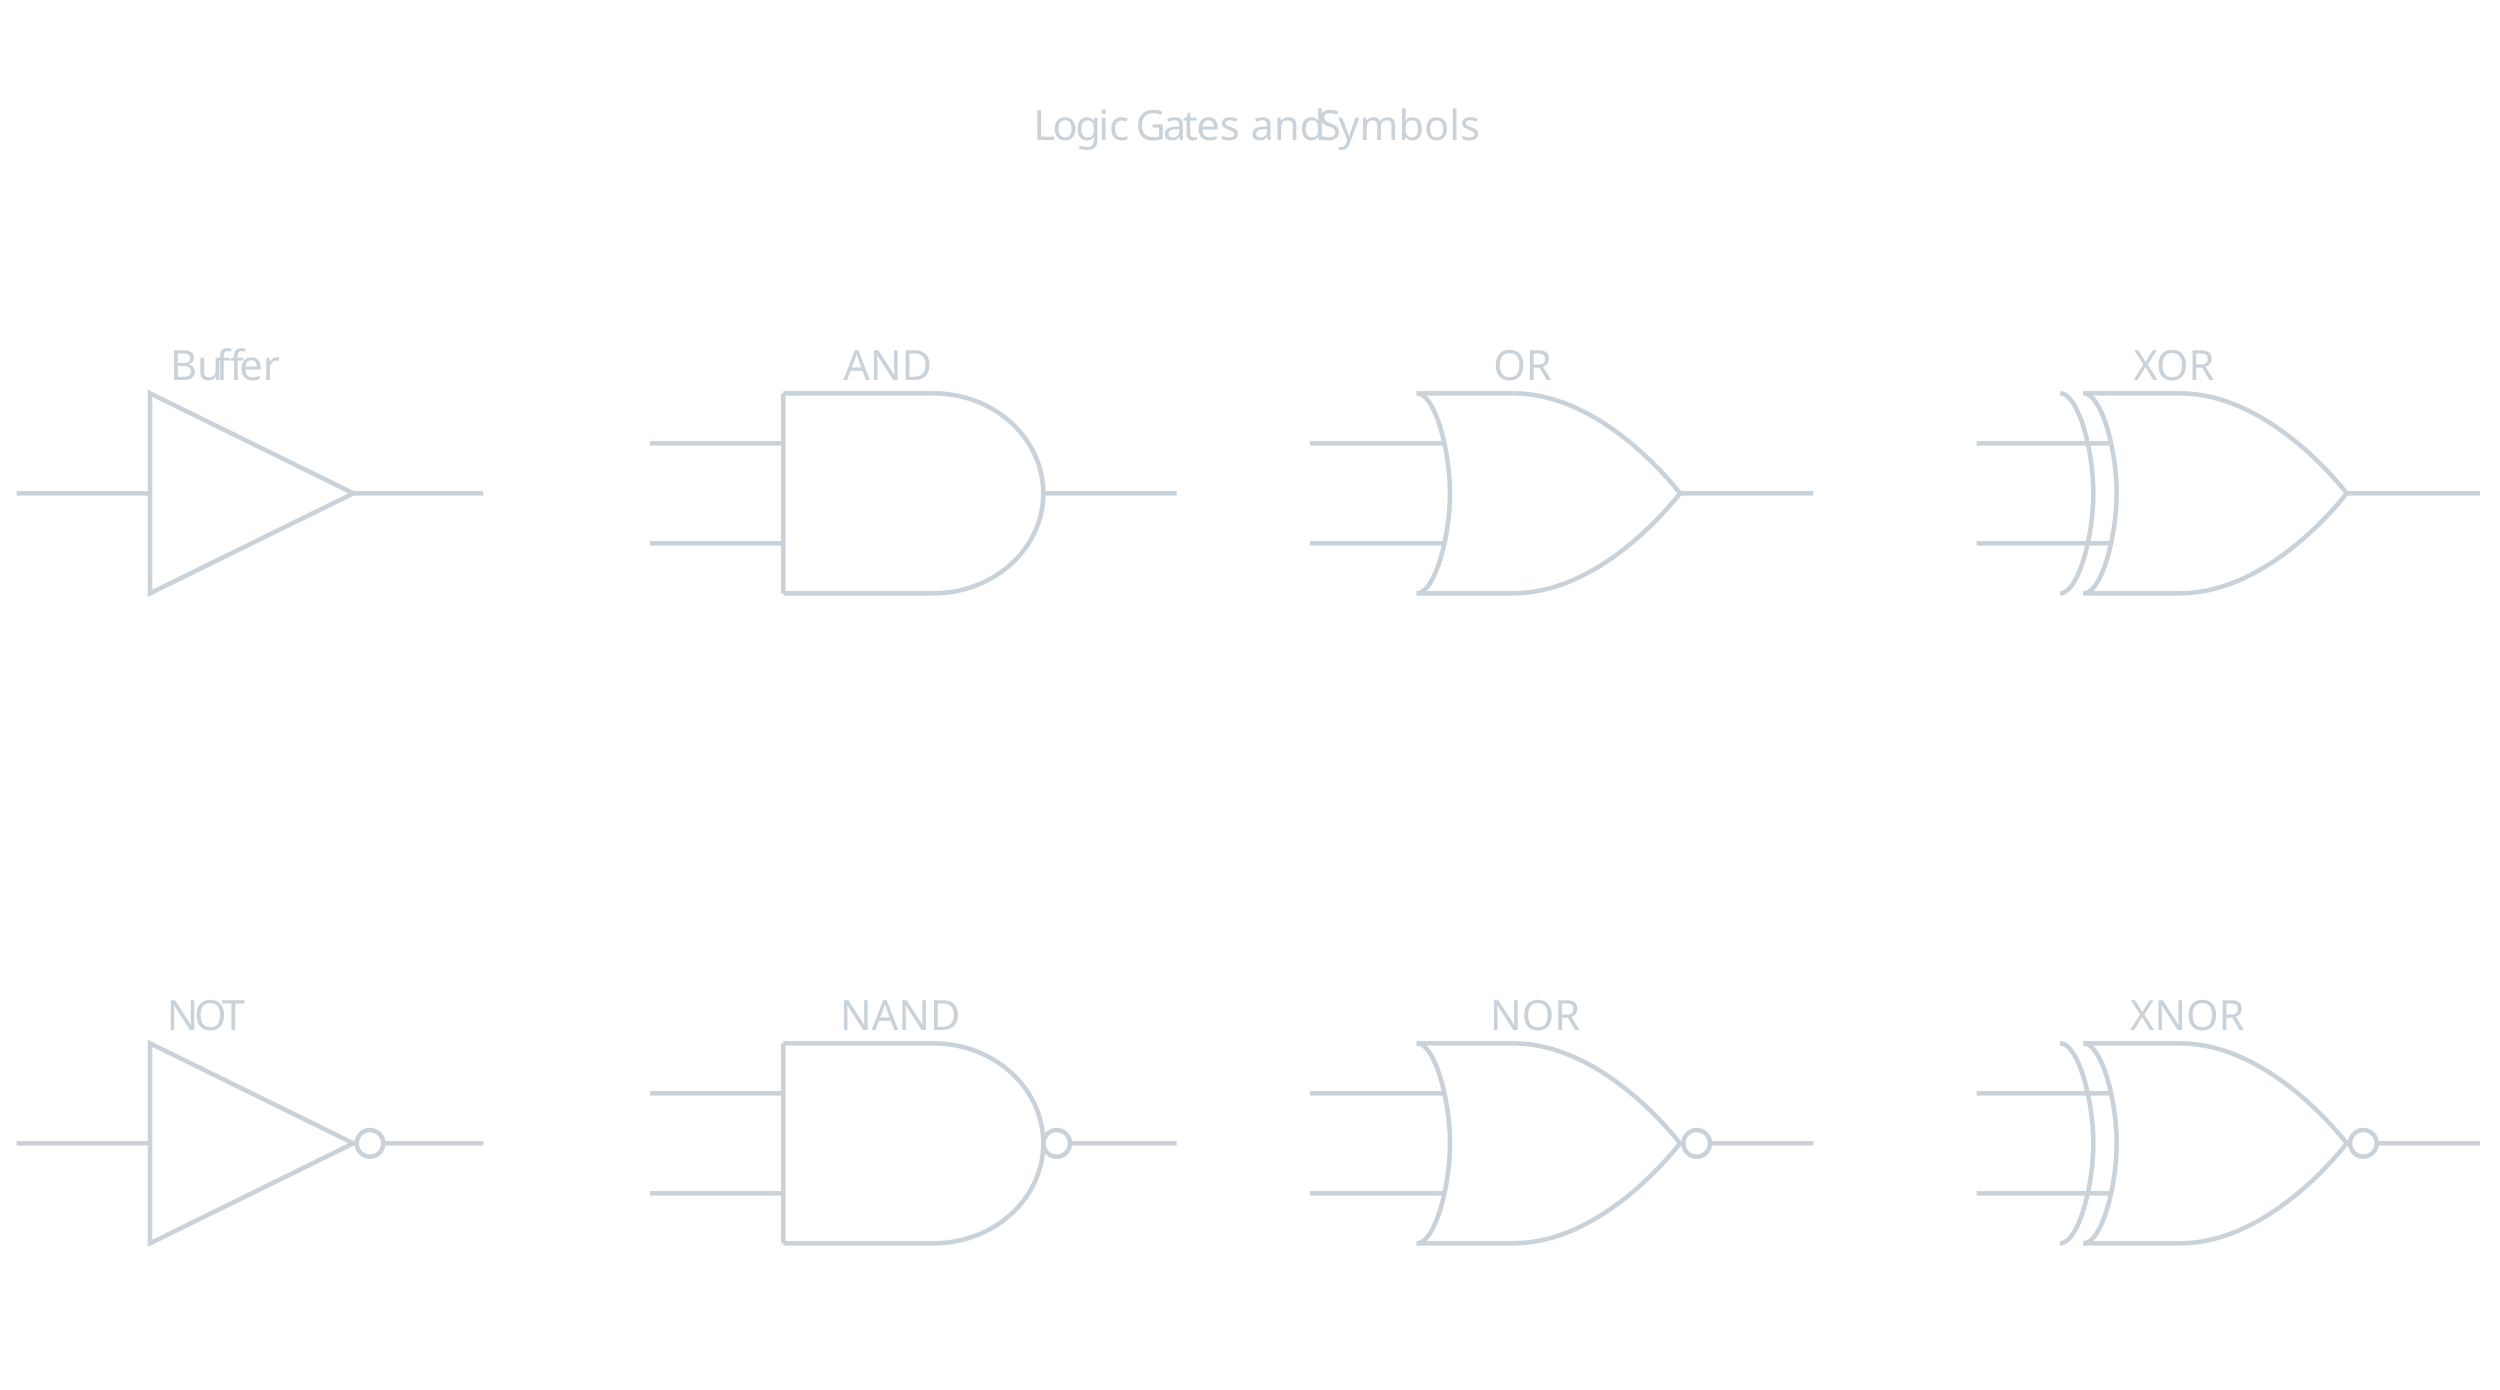
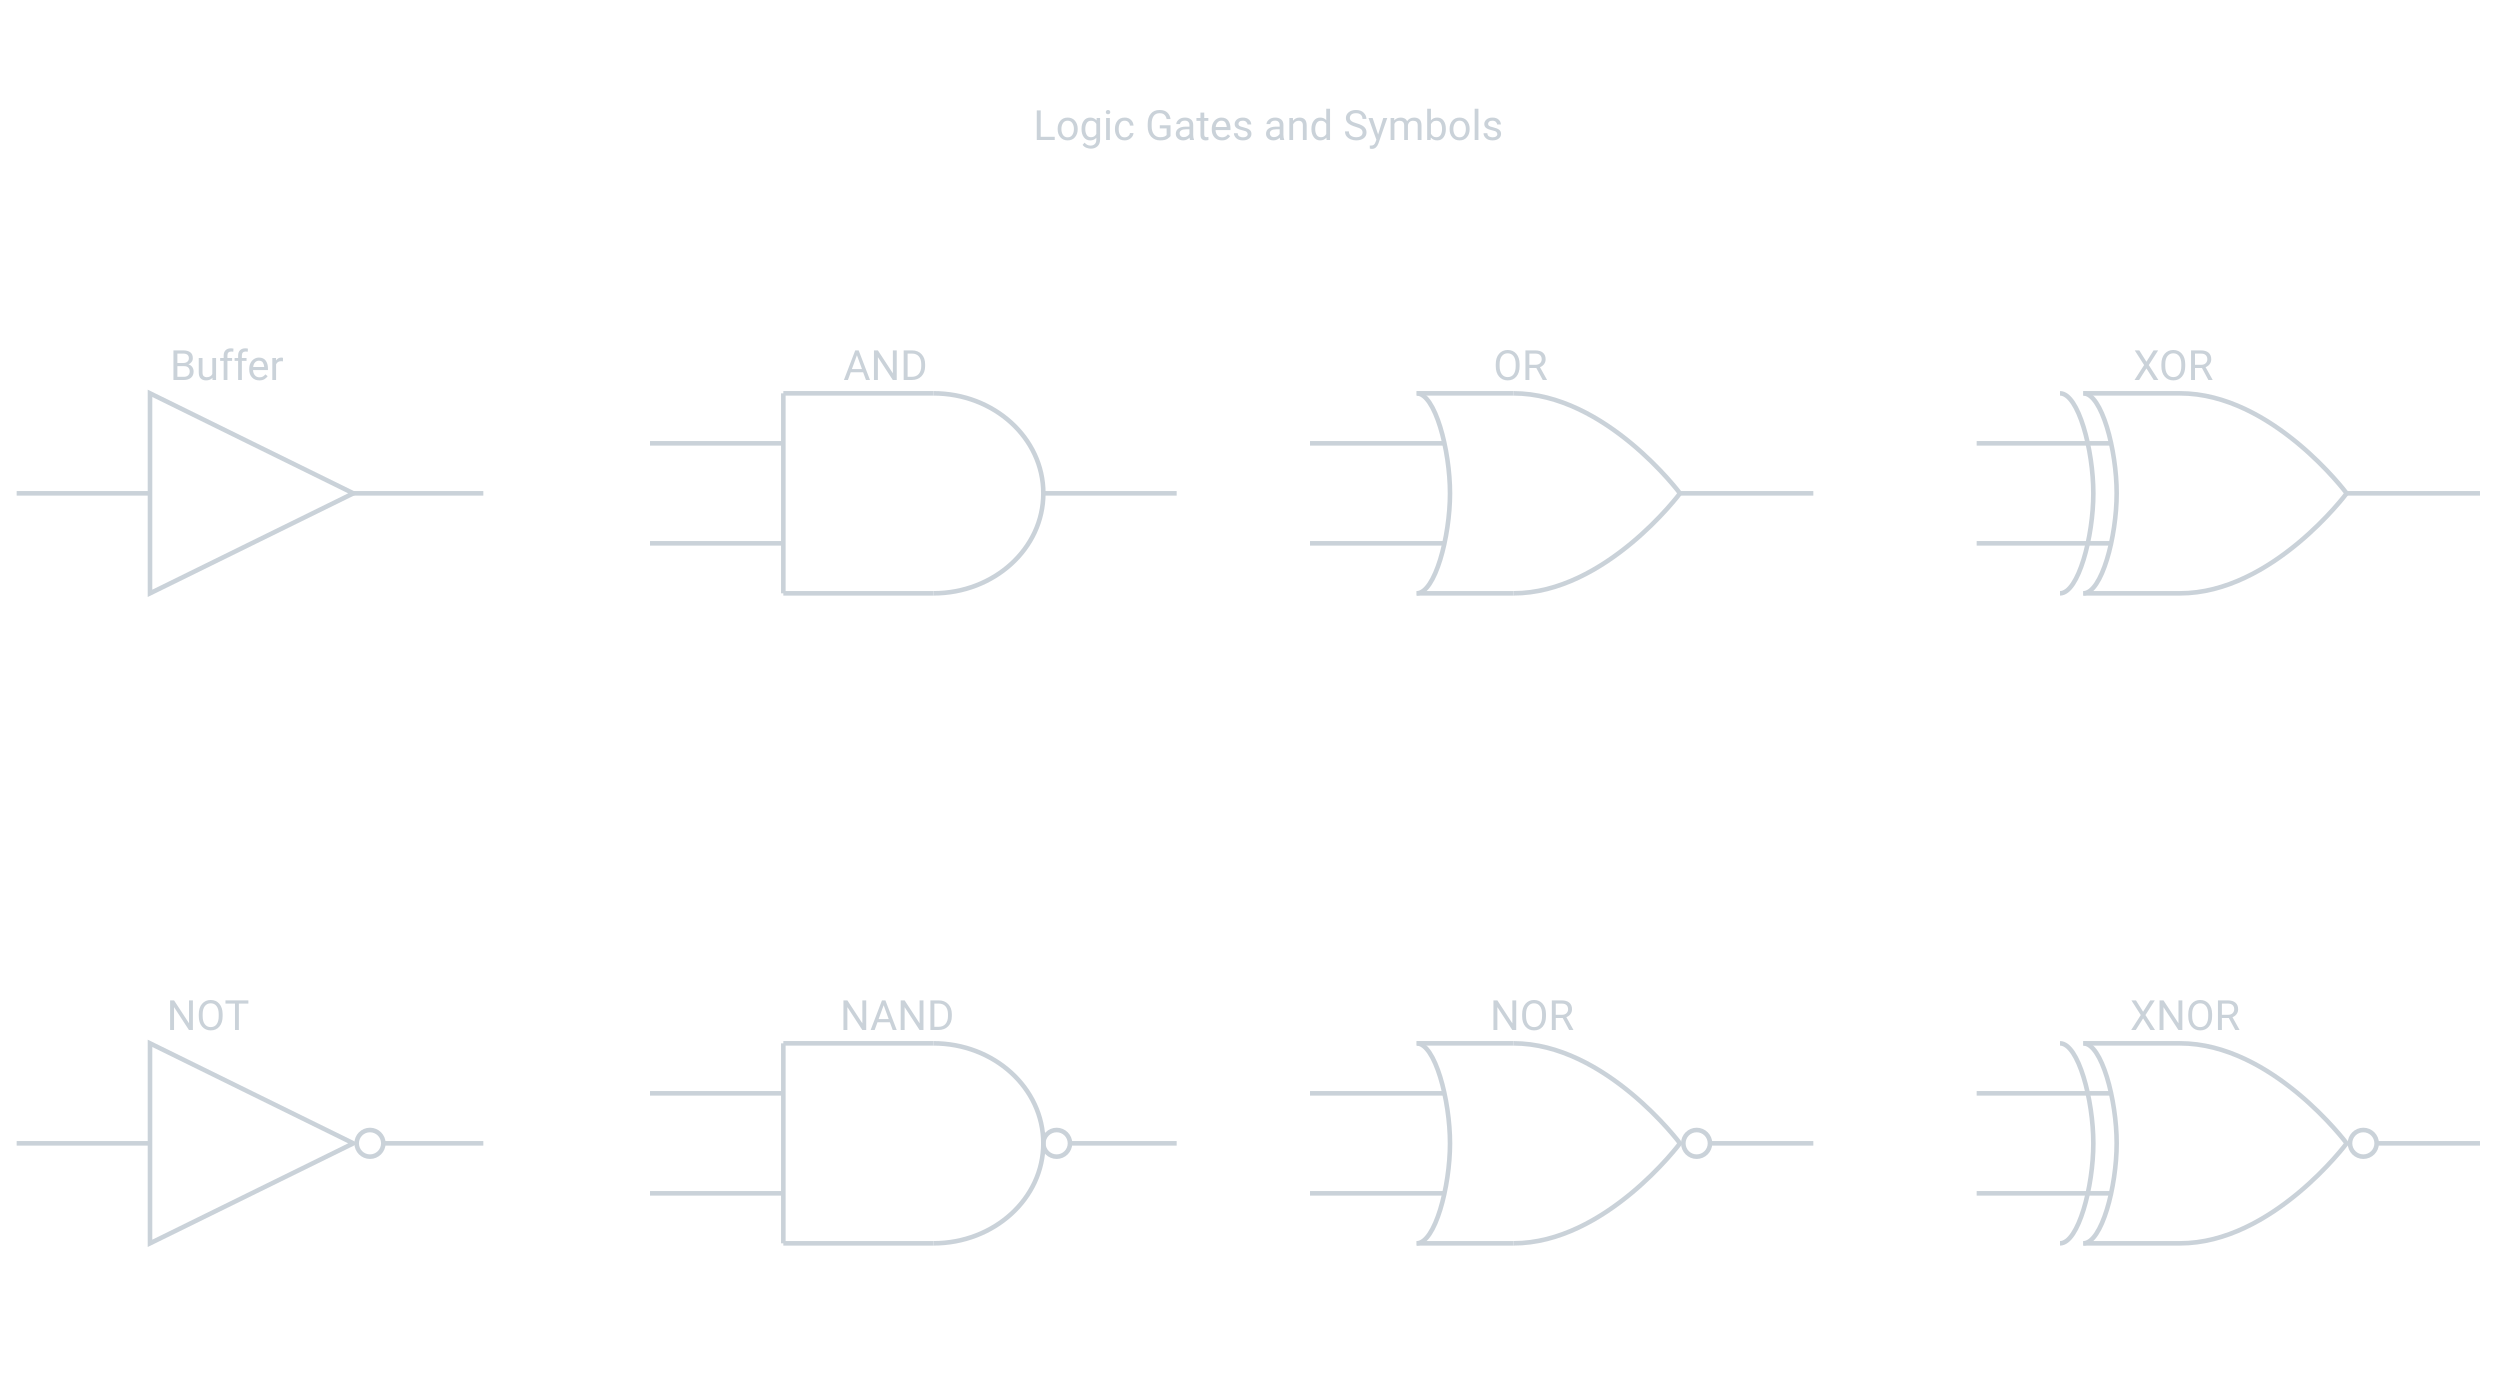
<svg xmlns="http://www.w3.org/2000/svg" viewBox="0 0 1080 600.48">
  <defs>
-     <style>.cls-1{letter-spacing:0em;}.cls-2{letter-spacing:-.02em;}.cls-3{letter-spacing:0em;}.cls-4{letter-spacing:0em;}.cls-5{letter-spacing:-.01em;}.cls-6{letter-spacing:0em;}.cls-7{letter-spacing:-.03em;}.cls-8{letter-spacing:0em;}.cls-9{letter-spacing:0em;}.cls-10{stroke-width:1.98px;}.cls-10,.cls-11{fill:none;stroke:#cad2d9;stroke-miterlimit:10;}.cls-11{stroke-width:1.98px;}.cls-12{letter-spacing:-.01em;}.cls-13{fill:#cad2d9;font-family:MyriadPro-Regular, 'Myriad Pro';font-size:18px;}</style>
+     <style>.cls-1{letter-spacing:-.01em;}.cls-2{letter-spacing:-.01em;}.cls-3{letter-spacing:-.01em;}.cls-4{letter-spacing:0em;}.cls-5{letter-spacing:-.02em;}.cls-6{fill:#cad2d9;font-family:Roboto-Regular, Roboto;font-size:18px;}.cls-7{stroke-width:1.98px;}.cls-7,.cls-8{fill:none;stroke:#cad2d9;stroke-miterlimit:10;}.cls-8{stroke-width:1.98px;}</style>
  </defs>
  <g id="Fields">
-     <circle class="cls-11" cx="159.84" cy="493.92" r="5.76" />
-     <circle class="cls-11" cx="456.48" cy="493.92" r="5.76" />
-     <circle class="cls-11" cx="732.96" cy="493.92" r="5.76" />
-     <circle class="cls-11" cx="1020.96" cy="493.92" r="5.76" />
+     <circle class="cls-8" cx="159.84" cy="493.92" r="5.76" />
+     <circle class="cls-8" cx="456.48" cy="493.92" r="5.76" />
+     <circle class="cls-8" cx="732.96" cy="493.92" r="5.76" />
+     <circle class="cls-8" cx="1020.96" cy="493.92" r="5.76" />
  </g>
  <g id="Lines">
-     <line class="cls-10" x1="1071.36" y1="493.92" x2="1026.72" y2="493.92" />
-     <line class="cls-10" x1="783.36" y1="493.92" x2="738.72" y2="493.92" />
-     <line class="cls-10" x1="508.32" y1="493.92" x2="462.24" y2="493.92" />
-     <line class="cls-10" x1="208.8" y1="493.92" x2="165.6" y2="493.92" />
-     <line class="cls-10" x1="338.4" y1="450.72" x2="338.4" y2="537.12" />
-     <line class="cls-10" x1="403.2" y1="450.72" x2="338.4" y2="450.72" />
-     <line class="cls-10" x1="403.2" y1="537.12" x2="338.4" y2="537.12" />
-     <path class="cls-10" d="M403.2,537.12c26.24,0,47.52-19.34,47.52-43.2s-21.28-43.2-47.52-43.2" />
-     <line class="cls-10" x1="64.8" y1="493.92" x2="7.2" y2="493.92" />
-     <path class="cls-10" d="M612,450.72c7.95,0,14.4,24.48,14.4,43.2s-6.45,43.2-14.4,43.2" />
-     <polygon class="cls-10" points="64.8 493.92 64.8 450.72 108.72 472.32 152.64 493.92 108.72 515.52 64.8 537.12 64.8 493.92" />
-     <line class="cls-10" x1="338.4" y1="515.52" x2="280.8" y2="515.52" />
-     <line class="cls-10" x1="338.4" y1="472.32" x2="280.8" y2="472.32" />
-     <line class="cls-10" x1="653.76" y1="450.72" x2="612" y2="450.72" />
-     <line class="cls-10" x1="653.76" y1="537.12" x2="612" y2="537.12" />
-     <path class="cls-10" d="M653.76,450.72c39.76,0,72,43.2,72,43.2,0,0-32.24,43.2-72,43.2" />
-     <path class="cls-10" d="M900,450.72c7.95,0,14.4,24.48,14.4,43.2s-6.45,43.2-14.4,43.2" />
-     <line class="cls-10" x1="941.76" y1="450.72" x2="900" y2="450.72" />
-     <line class="cls-10" x1="941.76" y1="537.12" x2="900" y2="537.12" />
-     <path class="cls-10" d="M941.76,450.72c39.76,0,72,43.2,72,43.2,0,0-32.24,43.2-72,43.2" />
-     <path class="cls-10" d="M889.92,450.72c7.95,0,14.4,24.48,14.4,43.2s-6.45,43.2-14.4,43.2" />
-     <line class="cls-10" x1="623.52" y1="472.32" x2="565.92" y2="472.32" />
-     <line class="cls-10" x1="623.52" y1="515.52" x2="565.92" y2="515.52" />
-     <line class="cls-10" x1="911.52" y1="515.52" x2="853.92" y2="515.52" />
-     <line class="cls-10" x1="911.52" y1="472.32" x2="853.92" y2="472.32" />
-     <line class="cls-10" x1="1071.36" y1="213.12" x2="1013.76" y2="213.12" />
-     <line class="cls-10" x1="783.36" y1="213.12" x2="725.76" y2="213.12" />
-     <line class="cls-10" x1="508.32" y1="213.12" x2="450.72" y2="213.12" />
-     <line class="cls-10" x1="208.8" y1="213.12" x2="151.2" y2="213.12" />
-     <line class="cls-10" x1="338.4" y1="169.92" x2="338.4" y2="256.32" />
-     <line class="cls-10" x1="403.2" y1="169.92" x2="338.4" y2="169.92" />
-     <line class="cls-10" x1="403.2" y1="256.32" x2="338.4" y2="256.32" />
-     <path class="cls-10" d="M403.2,256.32c26.24,0,47.52-19.34,47.52-43.2s-21.28-43.2-47.52-43.2" />
-     <line class="cls-10" x1="64.8" y1="213.12" x2="7.2" y2="213.12" />
-     <path class="cls-10" d="M612,169.92c7.95,0,14.4,24.48,14.4,43.2s-6.45,43.2-14.4,43.2" />
-     <polygon class="cls-10" points="64.8 213.12 64.8 169.92 108.72 191.52 152.64 213.12 108.72 234.72 64.8 256.32 64.8 213.12" />
-     <line class="cls-10" x1="338.4" y1="234.72" x2="280.8" y2="234.72" />
-     <line class="cls-10" x1="338.4" y1="191.52" x2="280.8" y2="191.52" />
-     <line class="cls-10" x1="653.76" y1="169.92" x2="612" y2="169.92" />
-     <line class="cls-10" x1="653.76" y1="256.32" x2="612" y2="256.32" />
-     <path class="cls-10" d="M653.76,169.92c39.76,0,72,43.2,72,43.2,0,0-32.24,43.2-72,43.2" />
-     <path class="cls-10" d="M900,169.92c7.95,0,14.4,24.48,14.4,43.2s-6.45,43.2-14.4,43.2" />
-     <line class="cls-10" x1="941.76" y1="169.92" x2="900" y2="169.92" />
-     <line class="cls-10" x1="941.76" y1="256.32" x2="900" y2="256.32" />
-     <path class="cls-10" d="M941.76,169.92c39.76,0,72,43.2,72,43.2,0,0-32.24,43.2-72,43.2" />
-     <path class="cls-10" d="M889.92,169.92c7.95,0,14.4,24.48,14.4,43.2s-6.45,43.2-14.4,43.2" />
-     <line class="cls-10" x1="623.52" y1="191.52" x2="565.92" y2="191.52" />
-     <line class="cls-10" x1="623.52" y1="234.72" x2="565.92" y2="234.72" />
-     <line class="cls-10" x1="911.52" y1="234.72" x2="853.92" y2="234.72" />
-     <line class="cls-10" x1="911.52" y1="191.52" x2="853.92" y2="191.52" />
+     <line class="cls-7" x1="1071.36" y1="493.92" x2="1026.72" y2="493.92" />
+     <line class="cls-7" x1="783.36" y1="493.92" x2="738.72" y2="493.92" />
+     <line class="cls-7" x1="508.32" y1="493.92" x2="462.24" y2="493.92" />
+     <line class="cls-7" x1="208.8" y1="493.92" x2="165.6" y2="493.92" />
+     <line class="cls-7" x1="338.4" y1="450.72" x2="338.4" y2="537.12" />
+     <line class="cls-7" x1="403.2" y1="450.72" x2="338.4" y2="450.72" />
+     <line class="cls-7" x1="403.2" y1="537.12" x2="338.4" y2="537.12" />
+     <path class="cls-7" d="M403.2,537.12c26.24,0,47.52-19.34,47.52-43.2s-21.28-43.2-47.52-43.2" />
+     <line class="cls-7" x1="64.8" y1="493.92" x2="7.2" y2="493.92" />
+     <path class="cls-7" d="M612,450.72c7.95,0,14.4,24.48,14.4,43.2s-6.45,43.2-14.4,43.2" />
+     <polygon class="cls-7" points="64.8 493.92 64.8 450.72 108.72 472.32 152.64 493.92 108.72 515.52 64.8 537.12 64.8 493.92" />
+     <line class="cls-7" x1="338.4" y1="515.52" x2="280.8" y2="515.52" />
+     <line class="cls-7" x1="338.4" y1="472.32" x2="280.8" y2="472.32" />
+     <line class="cls-7" x1="653.76" y1="450.72" x2="612" y2="450.72" />
+     <line class="cls-7" x1="653.76" y1="537.12" x2="612" y2="537.12" />
+     <path class="cls-7" d="M653.76,450.72c39.76,0,72,43.2,72,43.2,0,0-32.24,43.2-72,43.2" />
+     <path class="cls-7" d="M900,450.72c7.95,0,14.4,24.48,14.4,43.2s-6.45,43.2-14.4,43.2" />
+     <line class="cls-7" x1="941.76" y1="450.72" x2="900" y2="450.72" />
+     <line class="cls-7" x1="941.76" y1="537.12" x2="900" y2="537.12" />
+     <path class="cls-7" d="M941.76,450.72c39.76,0,72,43.2,72,43.2,0,0-32.24,43.2-72,43.2" />
+     <path class="cls-7" d="M889.92,450.72c7.95,0,14.4,24.48,14.4,43.2s-6.45,43.2-14.4,43.2" />
+     <line class="cls-7" x1="623.52" y1="472.32" x2="565.92" y2="472.32" />
+     <line class="cls-7" x1="623.52" y1="515.52" x2="565.92" y2="515.52" />
+     <line class="cls-7" x1="911.52" y1="515.52" x2="853.92" y2="515.52" />
+     <line class="cls-7" x1="911.52" y1="472.32" x2="853.92" y2="472.32" />
+     <line class="cls-7" x1="1071.36" y1="213.12" x2="1013.76" y2="213.12" />
+     <line class="cls-7" x1="783.36" y1="213.12" x2="725.76" y2="213.12" />
+     <line class="cls-7" x1="508.32" y1="213.12" x2="450.72" y2="213.12" />
+     <line class="cls-7" x1="208.8" y1="213.12" x2="151.2" y2="213.12" />
+     <line class="cls-7" x1="338.4" y1="169.92" x2="338.4" y2="256.32" />
+     <line class="cls-7" x1="403.2" y1="169.92" x2="338.4" y2="169.92" />
+     <line class="cls-7" x1="403.2" y1="256.32" x2="338.4" y2="256.32" />
+     <path class="cls-7" d="M403.2,256.32c26.24,0,47.52-19.34,47.52-43.2s-21.28-43.2-47.52-43.2" />
+     <line class="cls-7" x1="64.8" y1="213.12" x2="7.2" y2="213.12" />
+     <path class="cls-7" d="M612,169.92c7.95,0,14.4,24.48,14.4,43.2s-6.45,43.2-14.4,43.2" />
+     <polygon class="cls-7" points="64.8 213.12 64.8 169.92 108.72 191.52 152.64 213.12 108.72 234.72 64.8 256.32 64.8 213.12" />
+     <line class="cls-7" x1="338.4" y1="234.72" x2="280.8" y2="234.72" />
+     <line class="cls-7" x1="338.4" y1="191.52" x2="280.8" y2="191.52" />
+     <line class="cls-7" x1="653.76" y1="169.92" x2="612" y2="169.92" />
+     <line class="cls-7" x1="653.76" y1="256.32" x2="612" y2="256.32" />
+     <path class="cls-7" d="M653.76,169.92c39.76,0,72,43.2,72,43.2,0,0-32.24,43.2-72,43.2" />
+     <path class="cls-7" d="M900,169.92c7.95,0,14.4,24.48,14.4,43.2s-6.45,43.2-14.4,43.2" />
+     <line class="cls-7" x1="941.76" y1="169.92" x2="900" y2="169.92" />
+     <line class="cls-7" x1="941.76" y1="256.32" x2="900" y2="256.32" />
+     <path class="cls-7" d="M941.76,169.92c39.76,0,72,43.2,72,43.2,0,0-32.24,43.2-72,43.2" />
+     <path class="cls-7" d="M889.92,169.92c7.95,0,14.4,24.48,14.4,43.2s-6.45,43.2-14.4,43.2" />
+     <line class="cls-7" x1="623.52" y1="191.52" x2="565.92" y2="191.52" />
+     <line class="cls-7" x1="623.52" y1="234.72" x2="565.92" y2="234.72" />
+     <line class="cls-7" x1="911.52" y1="234.72" x2="853.92" y2="234.72" />
+     <line class="cls-7" x1="911.52" y1="191.52" x2="853.92" y2="191.52" />
  </g>
  <g id="Text">
-     <text class="cls-13" transform="translate(446.4 60.48)">
-       <tspan class="cls-5" x="0" y="0">L</tspan>
-       <tspan class="cls-9" x="8.24" y="0">o</tspan>
-       <tspan class="cls-3" x="18.13" y="0">g</tspan>
-       <tspan x="28.08" y="0">ic </tspan>
-       <tspan class="cls-1" x="44.17" y="0">G</tspan>
-       <tspan class="cls-6" x="55.94" y="0">a</tspan>
-       <tspan class="cls-3" x="64.55" y="0">t</tspan>
-       <tspan x="70.4" y="0">es and </tspan>
-       <tspan class="cls-8" x="122.99" y="0">S</tspan>
-       <tspan x="131.72" y="0">ymbols</tspan>
+     <text class="cls-6" transform="translate(446.4 60.48)">
+       <tspan x="0" y="0">Logic Gates and Symbols</tspan>
    </text>
-     <text class="cls-13" transform="translate(73.44 164.16)">
-       <tspan x="0" y="0">Bu</tspan>
-       <tspan class="cls-12" x="19.67" y="0">ff</tspan>
-       <tspan class="cls-4" x="29.93" y="0">er</tspan>
+     <text class="cls-6" transform="translate(73.44 164.16)">
+       <tspan x="0" y="0">Buf</tspan>
+       <tspan class="cls-1" x="27.38" y="0">f</tspan>
+       <tspan x="33.42" y="0">er</tspan>
    </text>
-     <text class="cls-13" transform="translate(364.32 164.16)">
+     <text class="cls-6" transform="translate(364.32 164.16)">
      <tspan x="0" y="0">AND</tspan>
    </text>
-     <text class="cls-13" transform="translate(645.12 164.16)">
+     <text class="cls-6" transform="translate(645.12 164.16)">
      <tspan x="0" y="0">OR</tspan>
    </text>
-     <text class="cls-13" transform="translate(921.6 164.16)">
-       <tspan class="cls-7" x="0" y="0">X</tspan>
-       <tspan x="9.76" y="0">OR</tspan>
+     <text class="cls-6" transform="translate(921.6 164.16)">
+       <tspan class="cls-2" x="0" y="0">X</tspan>
+       <tspan x="11.07" y="0">OR</tspan>
    </text>
-     <text class="cls-13" transform="translate(72 444.96)">
+     <text class="cls-6" transform="translate(72 444.96)">
      <tspan x="0" y="0">N</tspan>
-       <tspan class="cls-2" x="11.84" y="0">O</tspan>
-       <tspan x="23.8" y="0">T</tspan>
+       <tspan class="cls-3" x="12.83" y="0">O</tspan>
+       <tspan class="cls-5" x="24.97" y="0">T</tspan>
    </text>
-     <text class="cls-13" transform="translate(362.88 444.96)">
-       <tspan x="0" y="0">NAND</tspan>
+     <text class="cls-6" transform="translate(362.88 444.96)">
+       <tspan class="cls-4" x="0" y="0">N</tspan>
+       <tspan x="12.99" y="0">AND</tspan>
    </text>
-     <text class="cls-13" transform="translate(643.68 444.96)">
+     <text class="cls-6" transform="translate(643.68 444.96)">
      <tspan x="0" y="0">NOR</tspan>
    </text>
-     <text class="cls-13" transform="translate(920.16 444.96)">
+     <text class="cls-6" transform="translate(920.16 444.96)">
      <tspan x="0" y="0">XNOR</tspan>
    </text>
  </g>
</svg>
